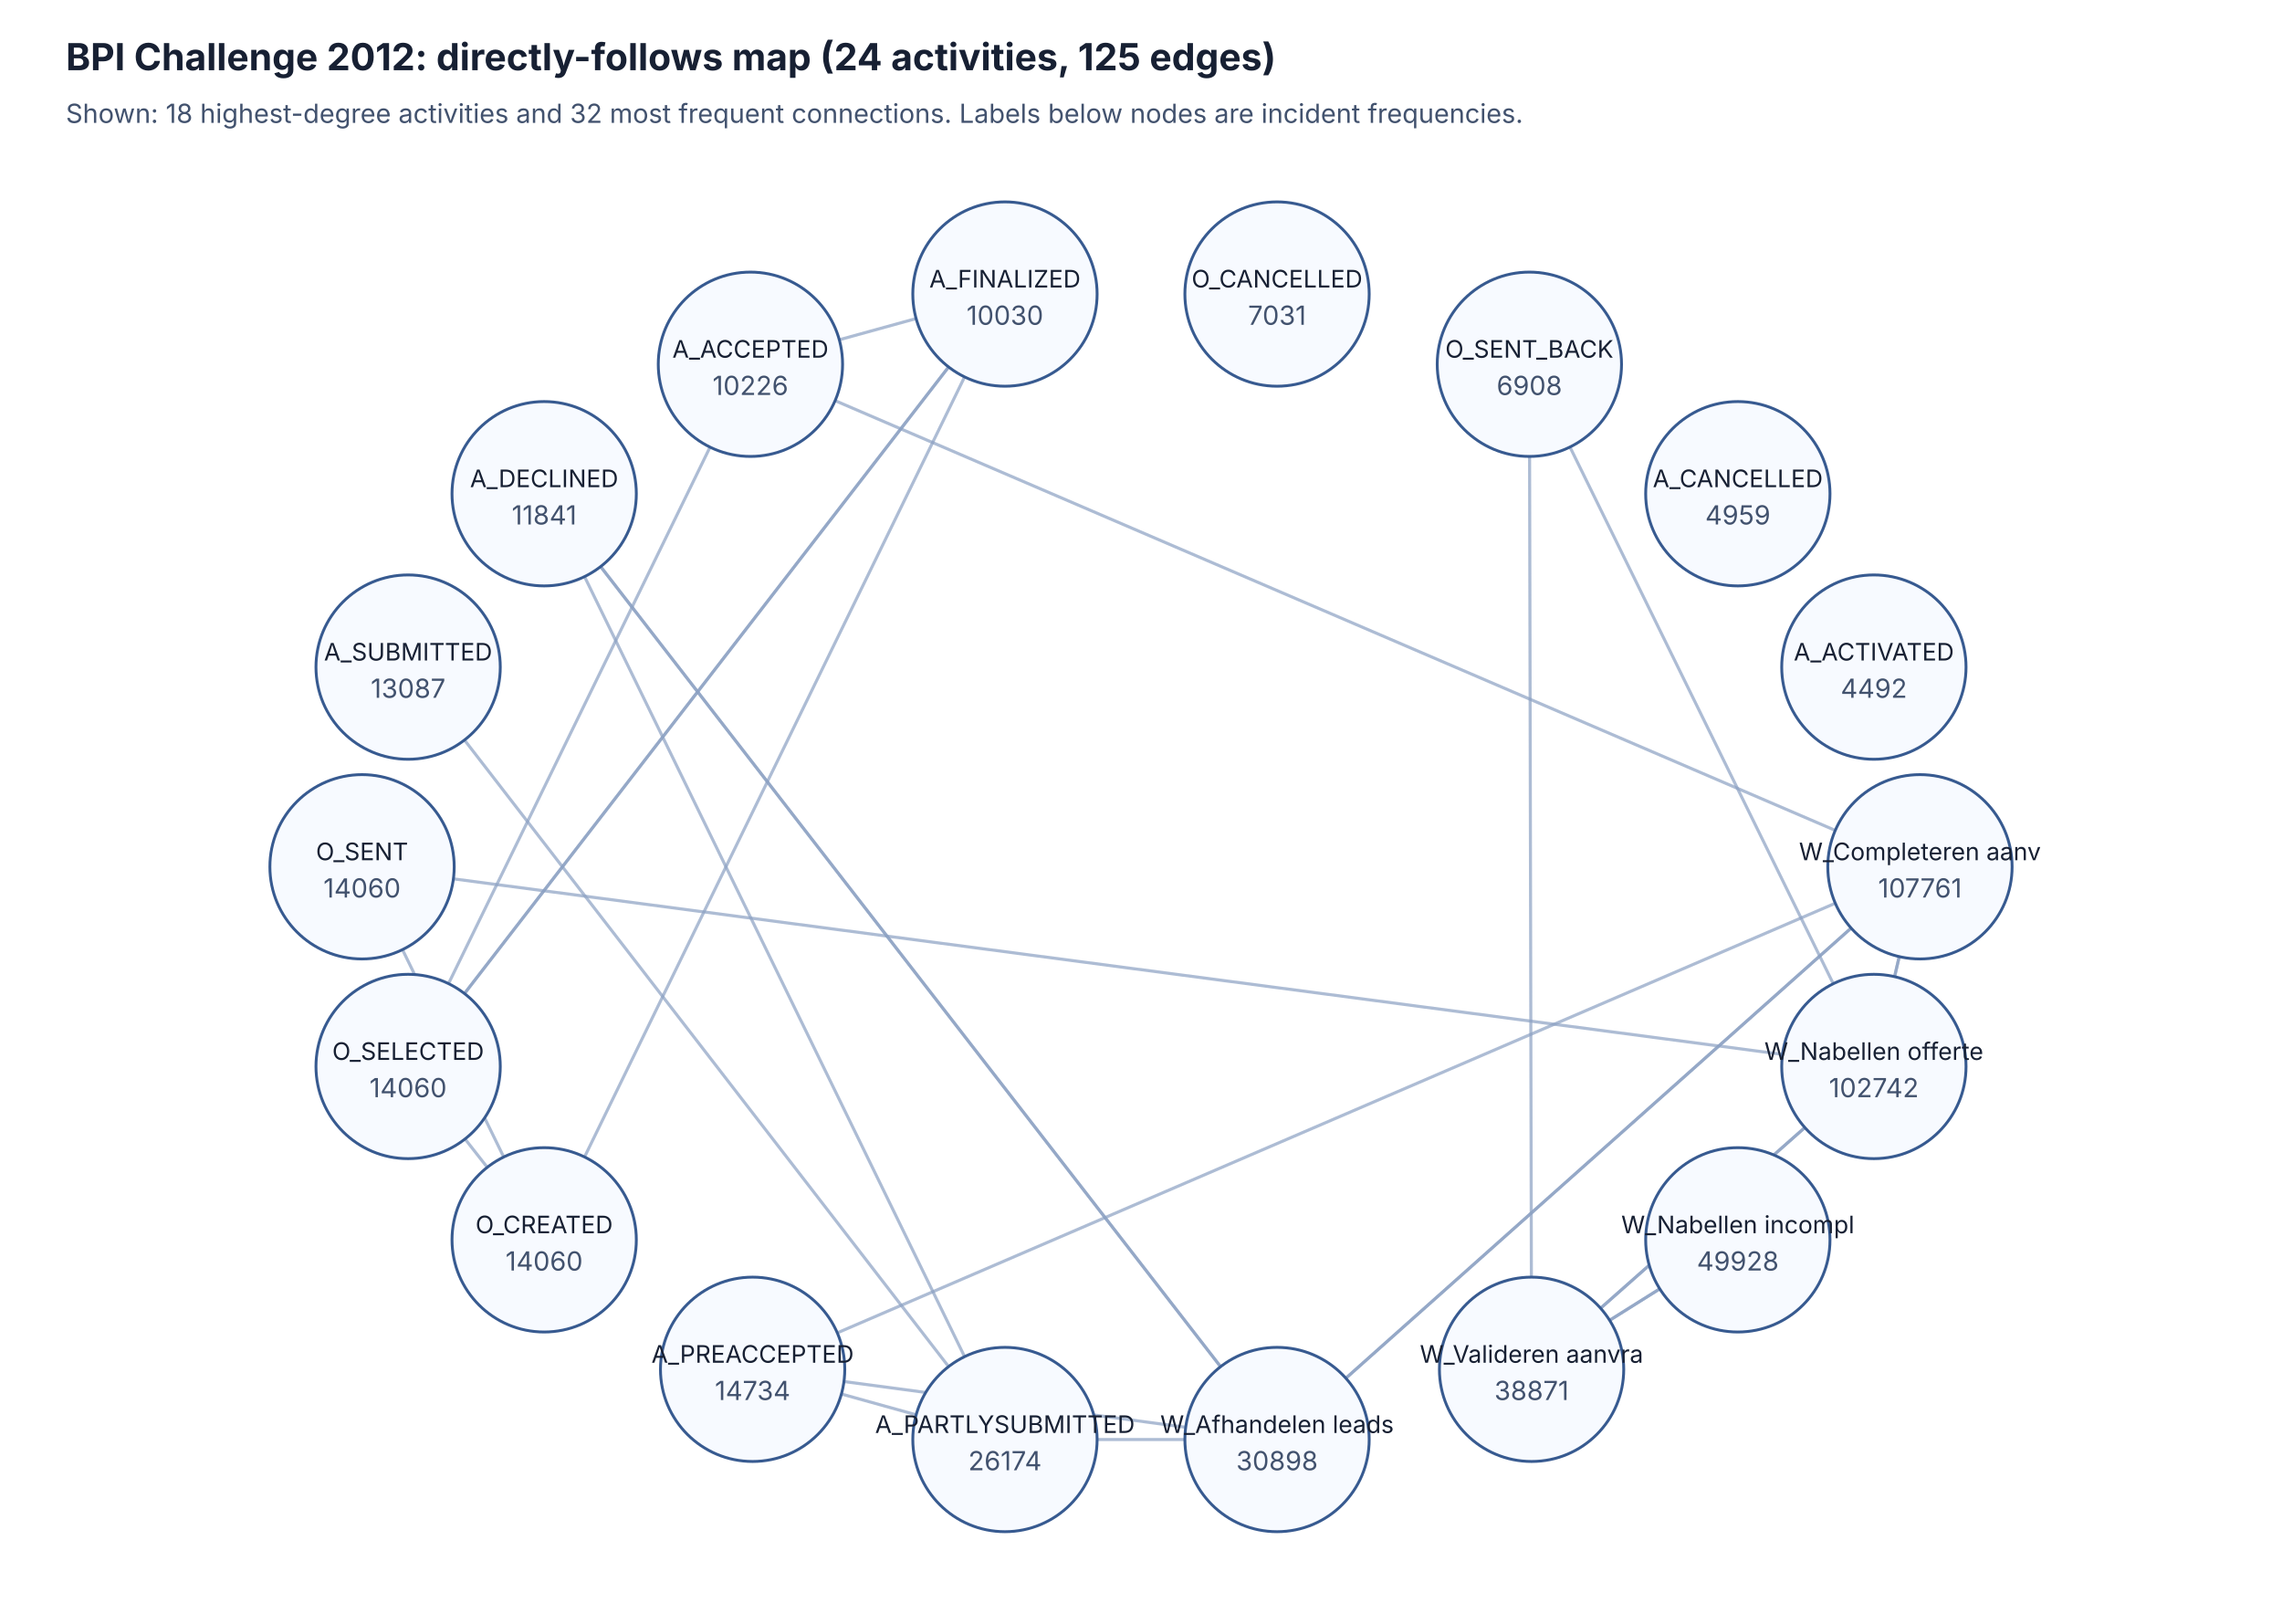
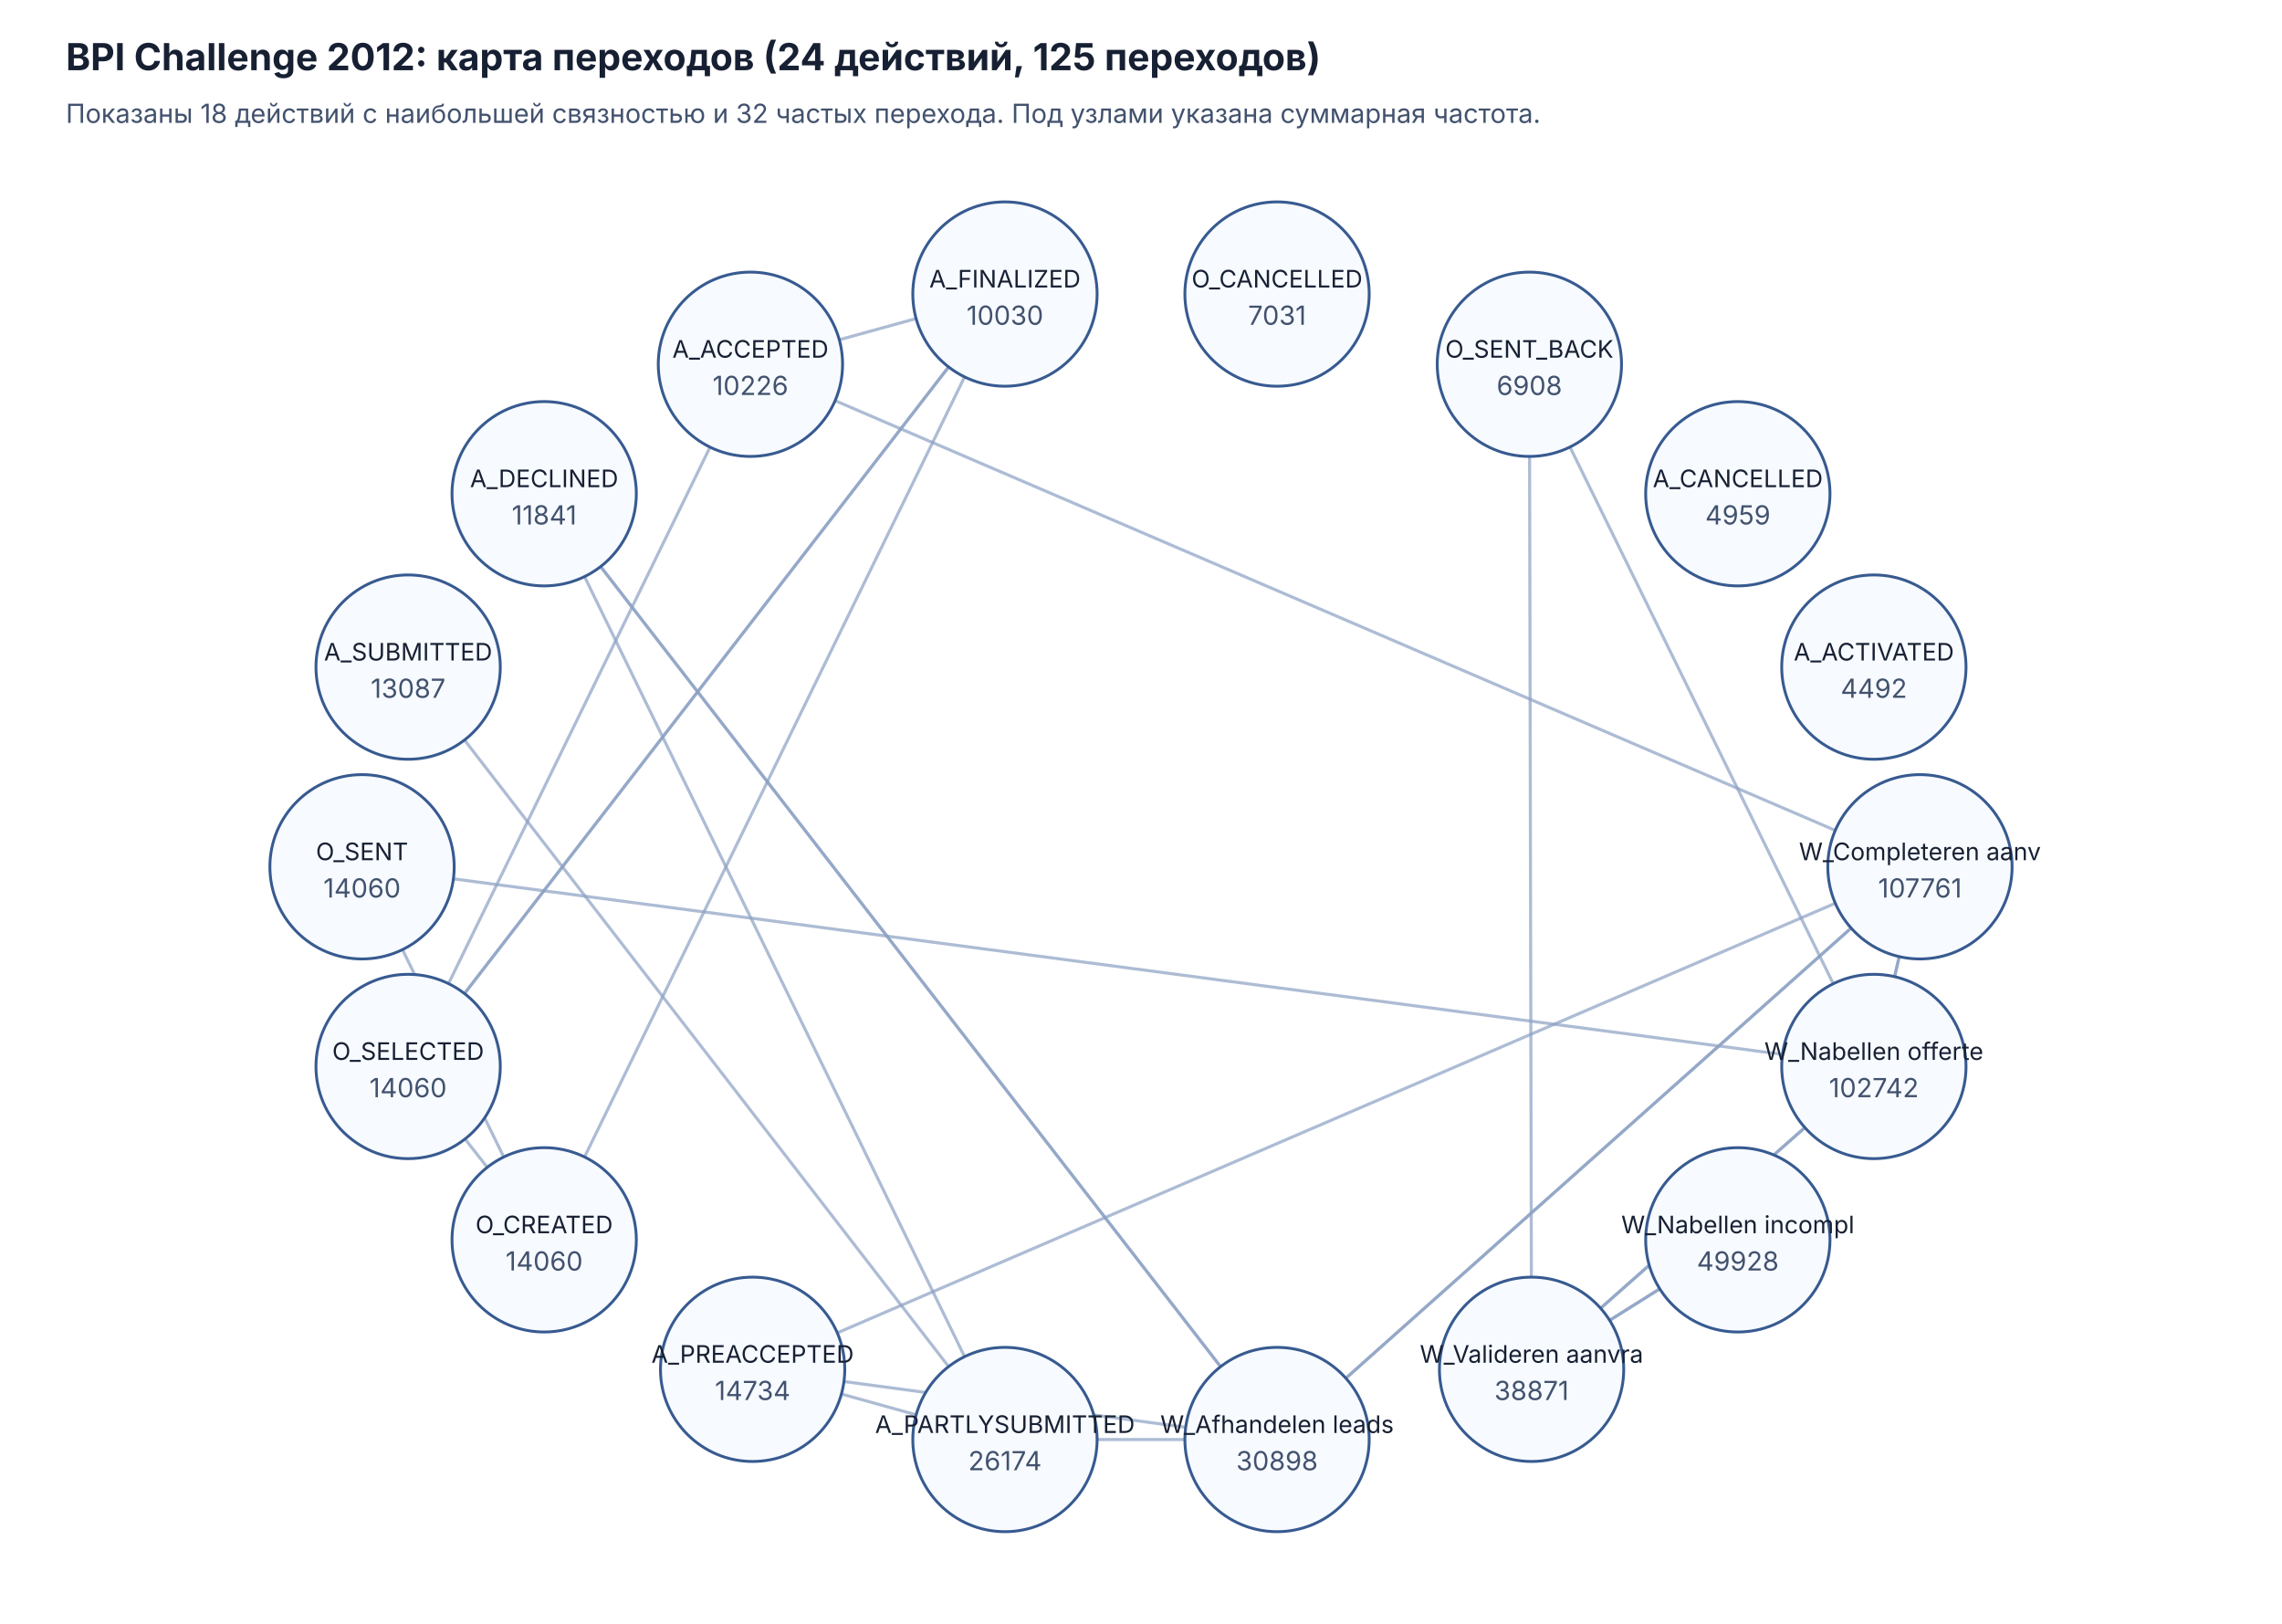
<svg xmlns="http://www.w3.org/2000/svg" width="1040" height="740" viewBox="0 0 1040 740">
  <style>text { font-family: -apple-system, BlinkMacSystemFont, sans-serif; fill: #172033; } .title { font-size: 17px; font-weight: 650; } .label { font-size: 12px; fill: #42526e; } .edge { stroke: #8aa0c2; stroke-width: 1.4; opacity: .7; } .node { fill: #f7faff; stroke: #375a90; stroke-width: 1.3; } .node-text { font-size: 11px; text-anchor: middle; } </style>
  <defs>
    <marker id="arrow" markerWidth="7" markerHeight="7" refX="6" refY="3" orient="auto">
      <path d="M0,0 L0,6 L6,3 z" fill="#8aa0c2" />
    </marker>
  </defs>
-   <text class="title" x="30" y="32">BPI Challenge 2012: directly-follows map (24 activities, 125 edges)</text>
-   <text class="label" x="30" y="56">Shown: 18 highest-degree activities and 32 most frequent connections. Labels below nodes are incident frequencies.</text>
+   <text class="title" x="30" y="32">BPI Challenge 2012: карта переходов (24 действий, 125 переходов)</text>
+   <text class="label" x="30" y="56">Показаны 18 действий с наибольшей связностью и 32 частых перехода. Под узлами указана суммарная частота.</text>
  <line class="edge" x1="875" y1="395" x2="875" y2="395" marker-end="url(#arrow)" />
  <line class="edge" x1="854" y1="486" x2="854" y2="486" marker-end="url(#arrow)" />
  <line class="edge" x1="792" y1="565" x2="792" y2="565" marker-end="url(#arrow)" />
  <line class="edge" x1="186" y1="304" x2="458" y2="656" marker-end="url(#arrow)" />
  <line class="edge" x1="343" y1="624" x2="875" y2="395" marker-end="url(#arrow)" />
  <line class="edge" x1="248" y1="565" x2="165" y2="395" marker-end="url(#arrow)" />
  <line class="edge" x1="582" y1="656" x2="582" y2="656" marker-end="url(#arrow)" />
  <line class="edge" x1="165" y1="395" x2="854" y2="486" marker-end="url(#arrow)" />
  <line class="edge" x1="698" y1="624" x2="792" y2="565" marker-end="url(#arrow)" />
  <line class="edge" x1="698" y1="624" x2="698" y2="624" marker-end="url(#arrow)" />
  <line class="edge" x1="792" y1="565" x2="698" y2="624" marker-end="url(#arrow)" />
  <line class="edge" x1="875" y1="395" x2="342" y2="166" marker-end="url(#arrow)" />
  <line class="edge" x1="854" y1="486" x2="875" y2="395" marker-end="url(#arrow)" />
  <line class="edge" x1="875" y1="395" x2="854" y2="486" marker-end="url(#arrow)" />
  <line class="edge" x1="458" y1="656" x2="343" y2="624" marker-end="url(#arrow)" />
  <line class="edge" x1="458" y1="656" x2="582" y2="656" marker-end="url(#arrow)" />
  <line class="edge" x1="697" y1="166" x2="698" y2="624" marker-end="url(#arrow)" />
  <line class="edge" x1="458" y1="656" x2="248" y2="225" marker-end="url(#arrow)" />
  <line class="edge" x1="698" y1="624" x2="854" y2="486" marker-end="url(#arrow)" />
  <line class="edge" x1="854" y1="486" x2="697" y2="166" marker-end="url(#arrow)" />
  <line class="edge" x1="854" y1="486" x2="698" y2="624" marker-end="url(#arrow)" />
  <line class="edge" x1="186" y1="486" x2="248" y2="565" marker-end="url(#arrow)" />
  <line class="edge" x1="458" y1="134" x2="248" y2="565" marker-end="url(#arrow)" />
  <line class="edge" x1="186" y1="486" x2="458" y2="134" marker-end="url(#arrow)" />
  <line class="edge" x1="342" y1="166" x2="186" y2="486" marker-end="url(#arrow)" />
  <line class="edge" x1="582" y1="656" x2="875" y2="395" marker-end="url(#arrow)" />
  <line class="edge" x1="875" y1="395" x2="582" y2="656" marker-end="url(#arrow)" />
  <line class="edge" x1="582" y1="656" x2="343" y2="624" marker-end="url(#arrow)" />
  <line class="edge" x1="248" y1="225" x2="582" y2="656" marker-end="url(#arrow)" />
  <line class="edge" x1="582" y1="656" x2="248" y2="225" marker-end="url(#arrow)" />
  <line class="edge" x1="458" y1="134" x2="186" y2="486" marker-end="url(#arrow)" />
  <line class="edge" x1="342" y1="166" x2="458" y2="134" marker-end="url(#arrow)" />
  <circle class="node" cx="875" cy="395" r="42" />
  <text class="node-text" x="875" y="392">W_Completeren aanv</text>
  <text class="label" text-anchor="middle" x="875" y="409">107761</text>
  <circle class="node" cx="854" cy="486" r="42" />
  <text class="node-text" x="854" y="483">W_Nabellen offerte</text>
  <text class="label" text-anchor="middle" x="854" y="500">102742</text>
  <circle class="node" cx="792" cy="565" r="42" />
  <text class="node-text" x="792" y="562">W_Nabellen incompl</text>
  <text class="label" text-anchor="middle" x="792" y="579">49928</text>
  <circle class="node" cx="698" cy="624" r="42" />
  <text class="node-text" x="698" y="621">W_Valideren aanvra</text>
  <text class="label" text-anchor="middle" x="698" y="638">38871</text>
  <circle class="node" cx="582" cy="656" r="42" />
  <text class="node-text" x="582" y="653">W_Afhandelen leads</text>
  <text class="label" text-anchor="middle" x="582" y="670">30898</text>
  <circle class="node" cx="458" cy="656" r="42" />
  <text class="node-text" x="458" y="653">A_PARTLYSUBMITTED</text>
  <text class="label" text-anchor="middle" x="458" y="670">26174</text>
  <circle class="node" cx="343" cy="624" r="42" />
  <text class="node-text" x="343" y="621">A_PREACCEPTED</text>
  <text class="label" text-anchor="middle" x="343" y="638">14734</text>
  <circle class="node" cx="248" cy="565" r="42" />
  <text class="node-text" x="248" y="562">O_CREATED</text>
  <text class="label" text-anchor="middle" x="248" y="579">14060</text>
  <circle class="node" cx="186" cy="486" r="42" />
  <text class="node-text" x="186" y="483">O_SELECTED</text>
  <text class="label" text-anchor="middle" x="186" y="500">14060</text>
  <circle class="node" cx="165" cy="395" r="42" />
  <text class="node-text" x="165" y="392">O_SENT</text>
  <text class="label" text-anchor="middle" x="165" y="409">14060</text>
  <circle class="node" cx="186" cy="304" r="42" />
  <text class="node-text" x="186" y="301">A_SUBMITTED</text>
  <text class="label" text-anchor="middle" x="186" y="318">13087</text>
  <circle class="node" cx="248" cy="225" r="42" />
  <text class="node-text" x="248" y="222">A_DECLINED</text>
  <text class="label" text-anchor="middle" x="248" y="239">11841</text>
  <circle class="node" cx="342" cy="166" r="42" />
  <text class="node-text" x="342" y="163">A_ACCEPTED</text>
  <text class="label" text-anchor="middle" x="342" y="180">10226</text>
  <circle class="node" cx="458" cy="134" r="42" />
  <text class="node-text" x="458" y="131">A_FINALIZED</text>
  <text class="label" text-anchor="middle" x="458" y="148">10030</text>
  <circle class="node" cx="582" cy="134" r="42" />
  <text class="node-text" x="582" y="131">O_CANCELLED</text>
  <text class="label" text-anchor="middle" x="582" y="148">7031</text>
  <circle class="node" cx="697" cy="166" r="42" />
  <text class="node-text" x="697" y="163">O_SENT_BACK</text>
  <text class="label" text-anchor="middle" x="697" y="180">6908</text>
  <circle class="node" cx="792" cy="225" r="42" />
  <text class="node-text" x="792" y="222">A_CANCELLED</text>
  <text class="label" text-anchor="middle" x="792" y="239">4959</text>
  <circle class="node" cx="854" cy="304" r="42" />
  <text class="node-text" x="854" y="301">A_ACTIVATED</text>
  <text class="label" text-anchor="middle" x="854" y="318">4492</text>
</svg>
